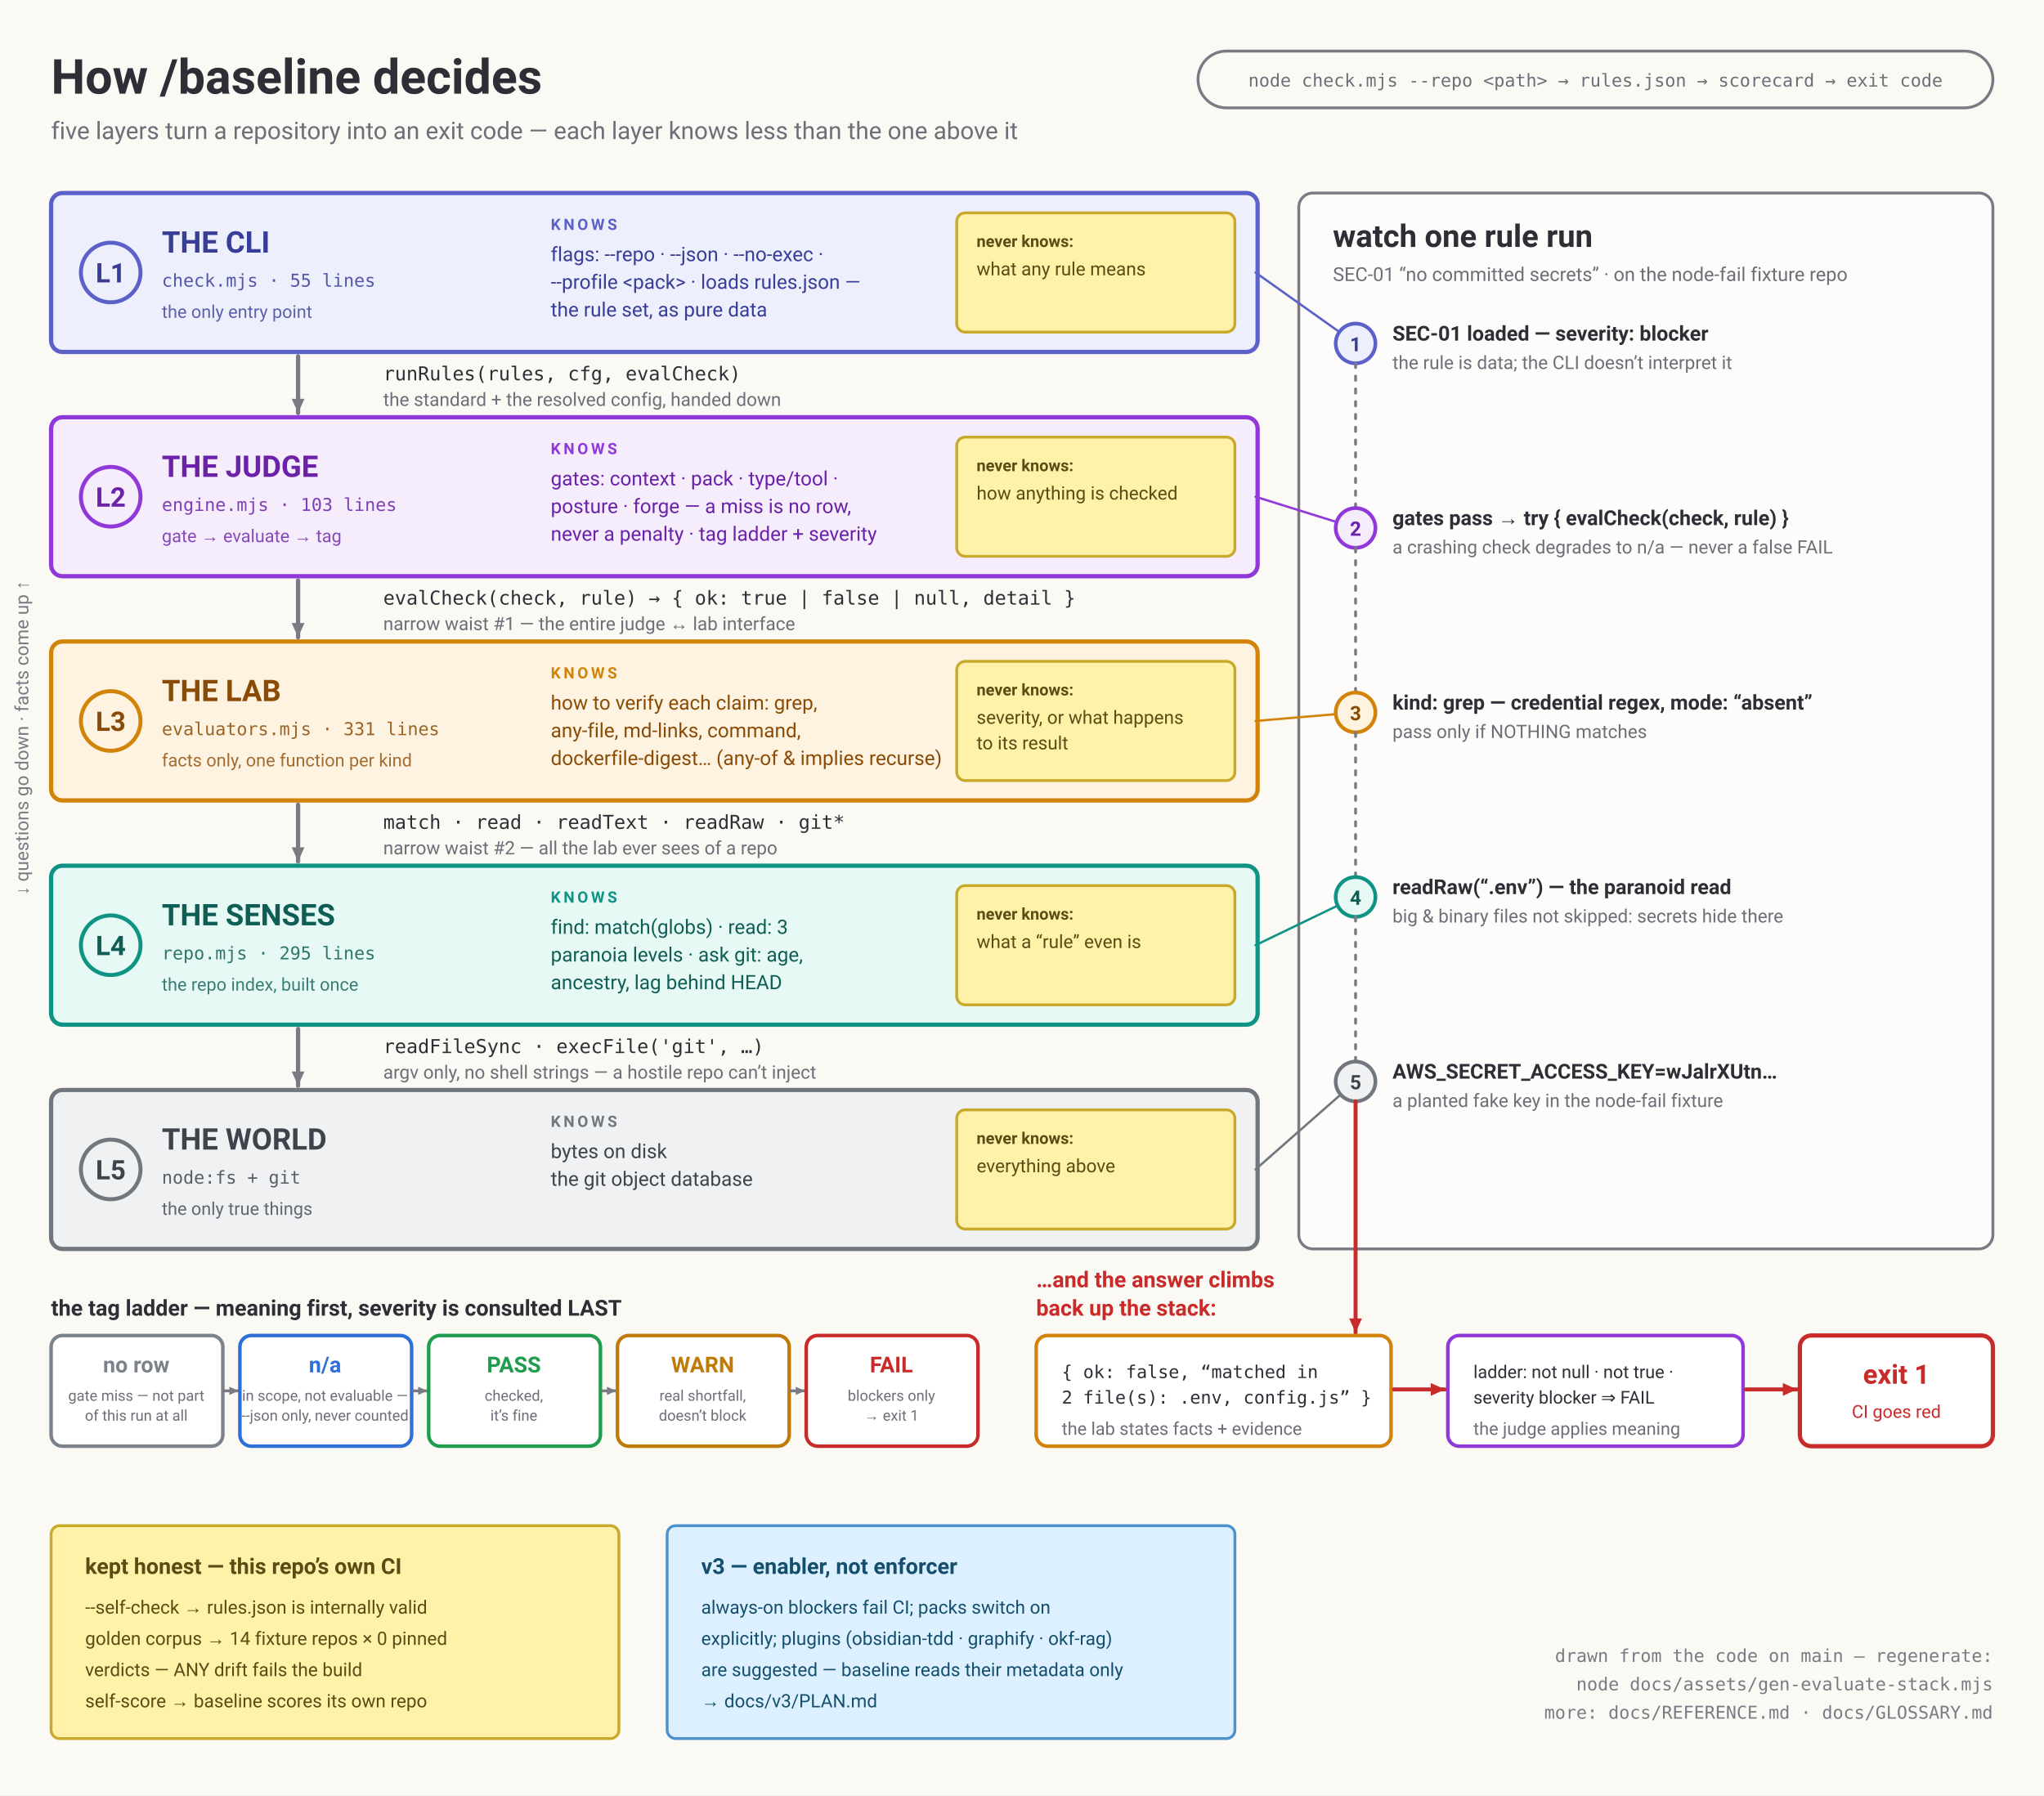
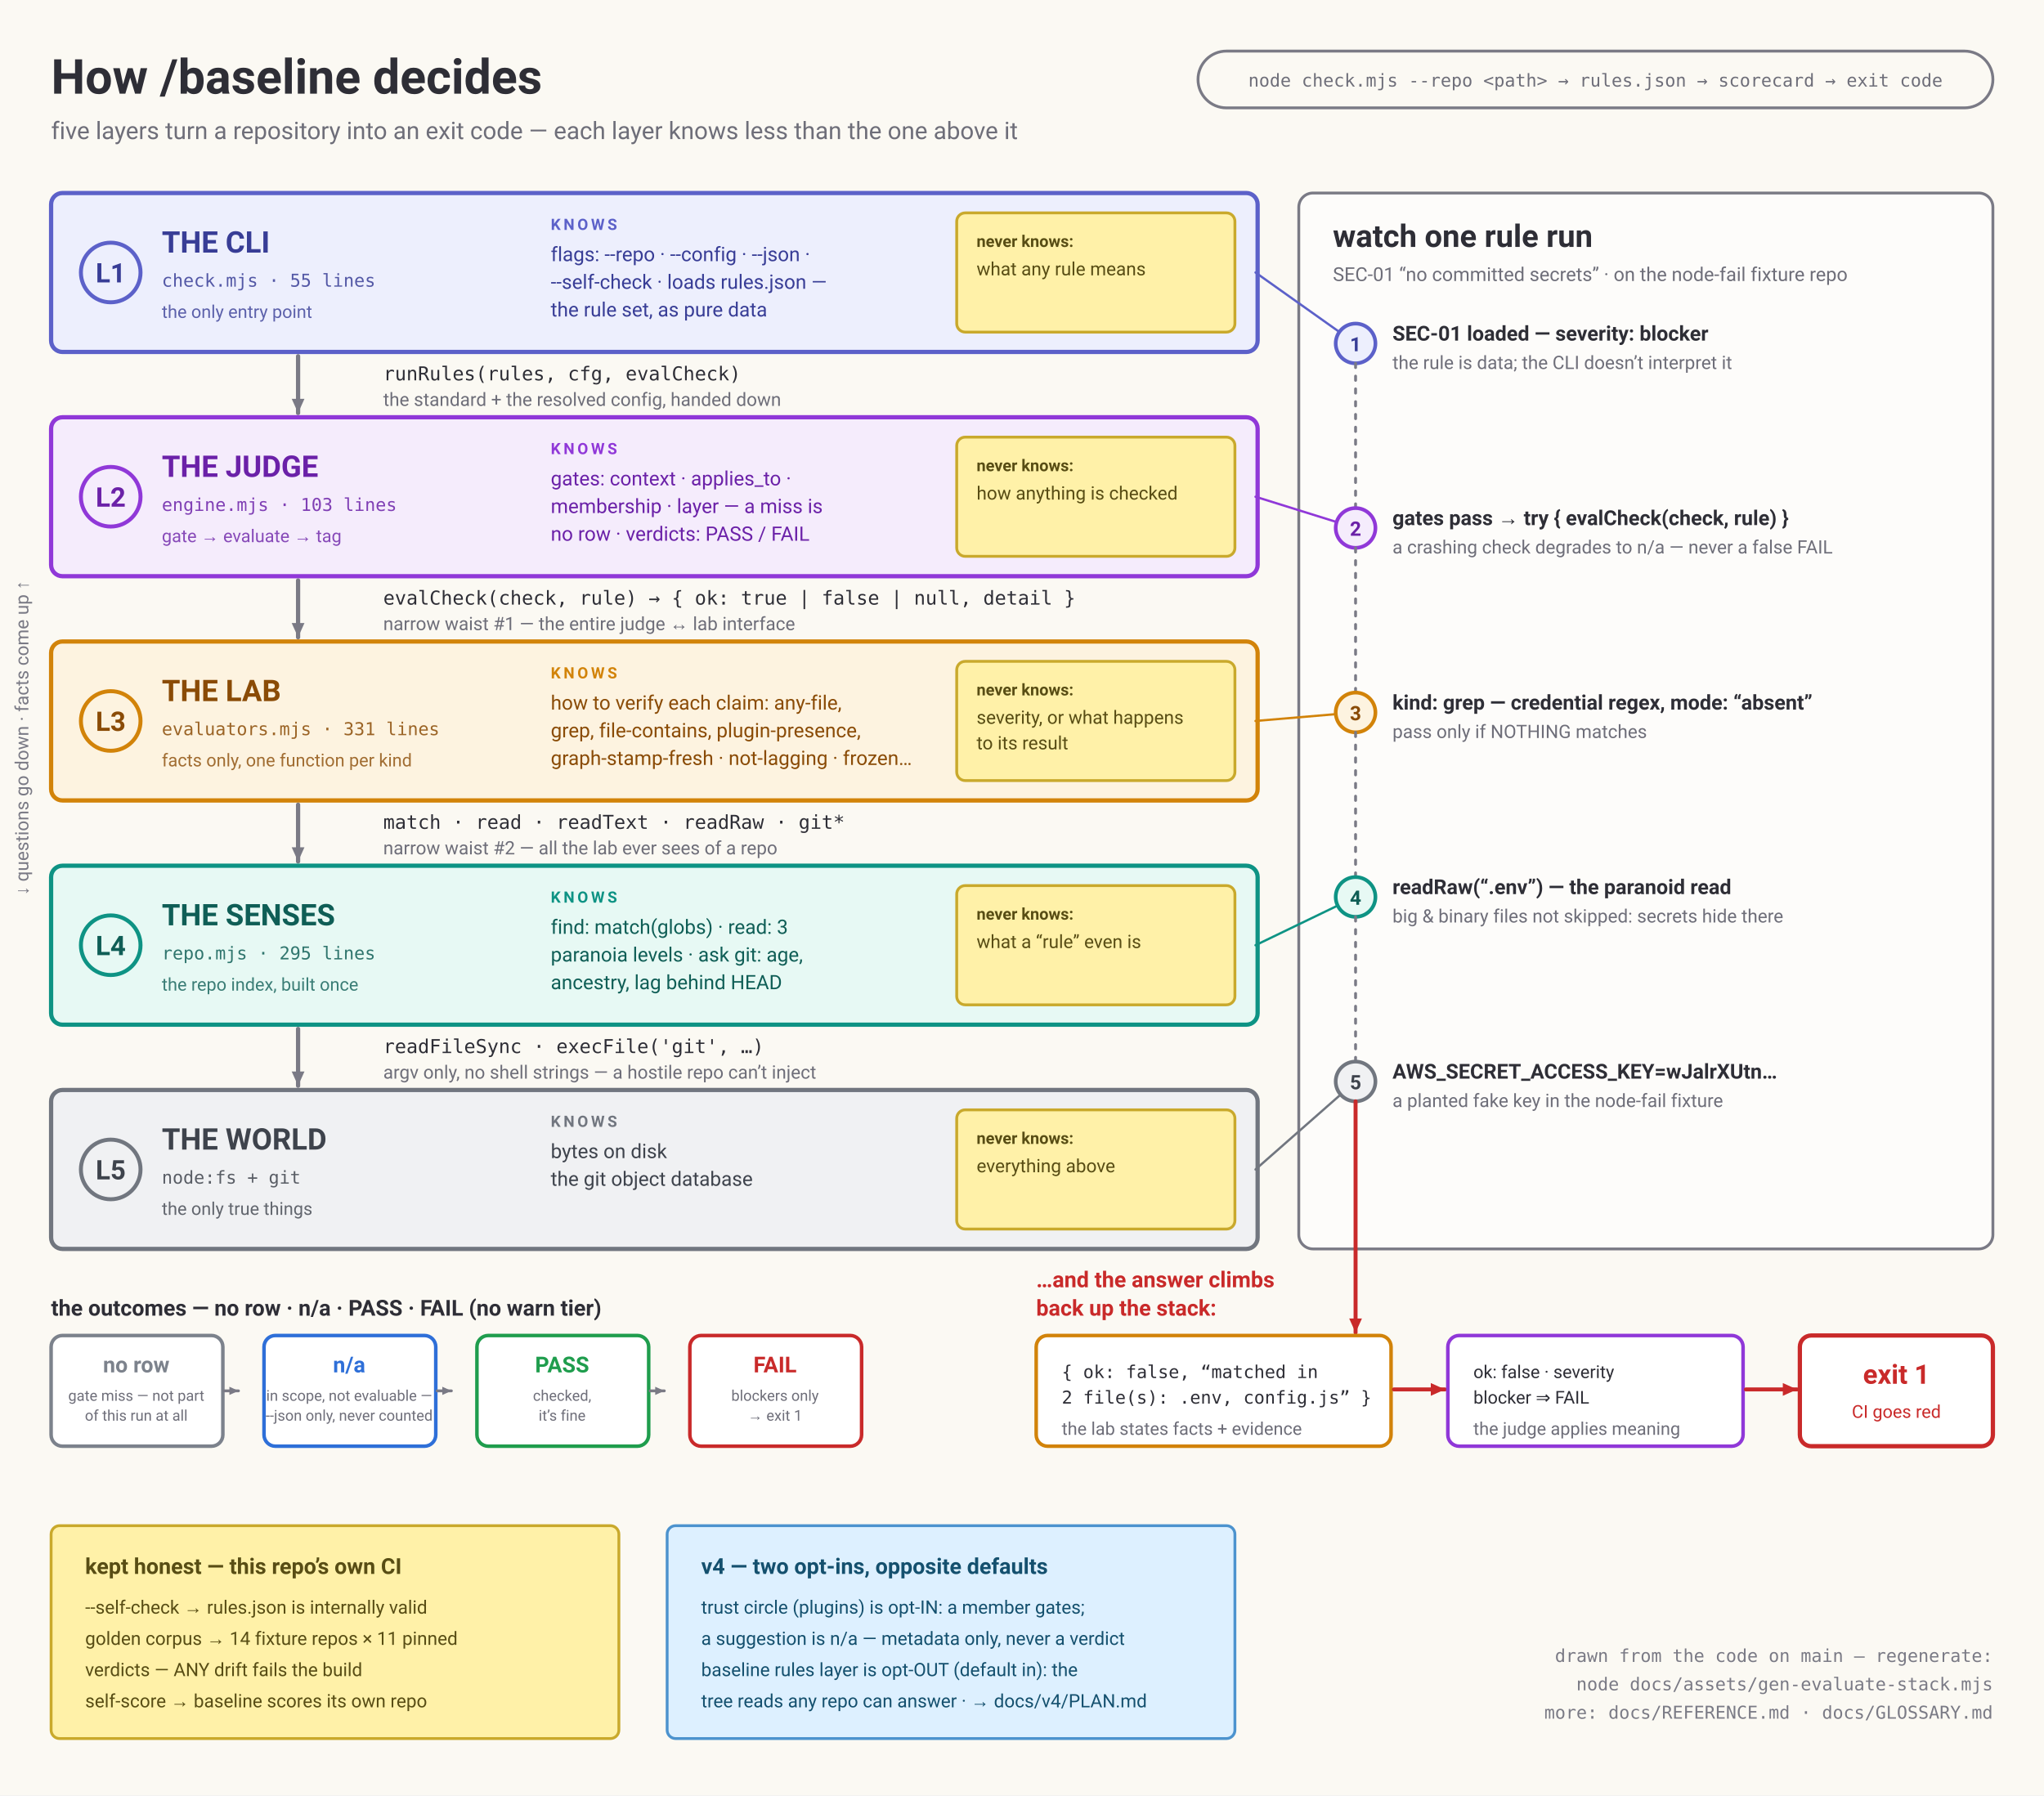
<svg xmlns="http://www.w3.org/2000/svg" viewBox="0 0 1440 1265" role="img" aria-labelledby="t">
  <rect width="1440" height="1265" fill="#FBF9F3" />
  <text x="36" y="66" font-family="Segoe UI, Roboto, Helvetica Neue, Arial, DejaVu Sans, sans-serif" font-size="34" font-weight="bold" fill="#2E2E36" text-anchor="start">How /baseline decides</text>
  <text x="36" y="98" font-family="Segoe UI, Roboto, Helvetica Neue, Arial, DejaVu Sans, sans-serif" font-size="17" font-weight="normal" fill="#6E6E79" text-anchor="start">five layers turn a repository into an exit code — each layer knows less than the one above it</text>
  <rect x="844" y="36" width="560" height="40" rx="20" fill="none" stroke="#7A7A85" stroke-width="2" />
  <text x="1124" y="61" font-family="ui-monospace, Menlo, Consolas, DejaVu Sans Mono, monospace" font-size="12.5" font-weight="normal" fill="#6E6E79" text-anchor="middle">node check.mjs --repo &lt;path&gt;  →  rules.json  →  scorecard  →  exit code</text>
  <g transform="rotate(-90 20 520)">
    <text x="20" y="520" font-family="Segoe UI, Roboto, Helvetica Neue, Arial, DejaVu Sans, sans-serif" font-size="13" font-weight="normal" fill="#7A7A85" text-anchor="middle">↓ questions go down · facts come up ↑</text>
  </g>
  <rect x="36" y="136" width="850" height="112" rx="8" fill="#EDEFFD" stroke="#5C61C9" stroke-width="3" />
  <circle cx="78" cy="192" r="21" fill="none" stroke="#5C61C9" stroke-width="2.8" />
  <text x="78" y="199" font-family="Segoe UI, Roboto, Helvetica Neue, Arial, DejaVu Sans, sans-serif" font-size="19" font-weight="bold" fill="#383D96" text-anchor="middle">L1</text>
  <text x="114" y="178" font-family="Segoe UI, Roboto, Helvetica Neue, Arial, DejaVu Sans, sans-serif" font-size="21" font-weight="bold" fill="#383D96" text-anchor="start">THE CLI</text>
  <text x="114" y="202" font-family="ui-monospace, Menlo, Consolas, DejaVu Sans Mono, monospace" font-size="12.5" font-weight="normal" fill="#383D96" text-anchor="start" opacity="0.85">check.mjs · 55 lines</text>
  <text x="114" y="224" font-family="Segoe UI, Roboto, Helvetica Neue, Arial, DejaVu Sans, sans-serif" font-size="12.5" font-weight="normal" fill="#383D96" text-anchor="start" opacity="0.8">the only entry point</text>
  <text x="388" y="162" font-family="Segoe UI, Roboto, Helvetica Neue, Arial, DejaVu Sans, sans-serif" font-size="11" font-weight="bold" fill="#5C61C9" text-anchor="start" letter-spacing="2">KNOWS</text>
-   <text x="388" y="184" font-family="Segoe UI, Roboto, Helvetica Neue, Arial, DejaVu Sans, sans-serif" font-size="14" font-weight="normal" fill="#383D96" text-anchor="start">flags: --repo · --json · --no-exec ·</text>
-   <text x="388" y="203.5" font-family="Segoe UI, Roboto, Helvetica Neue, Arial, DejaVu Sans, sans-serif" font-size="14" font-weight="normal" fill="#383D96" text-anchor="start">--profile &lt;pack&gt; · loads rules.json —</text>
+   <text x="388" y="184" font-family="Segoe UI, Roboto, Helvetica Neue, Arial, DejaVu Sans, sans-serif" font-size="14" font-weight="normal" fill="#383D96" text-anchor="start">flags: --repo · --config · --json ·</text>
+   <text x="388" y="203.5" font-family="Segoe UI, Roboto, Helvetica Neue, Arial, DejaVu Sans, sans-serif" font-size="14" font-weight="normal" fill="#383D96" text-anchor="start">--self-check · loads rules.json —</text>
  <text x="388" y="223" font-family="Segoe UI, Roboto, Helvetica Neue, Arial, DejaVu Sans, sans-serif" font-size="14" font-weight="normal" fill="#383D96" text-anchor="start">the rule set, as pure data</text>
  <rect x="674" y="150" width="196" height="84" rx="6" fill="#FFF1A8" stroke="#C9A92C" stroke-width="2" />
  <text x="688" y="174" font-family="Segoe UI, Roboto, Helvetica Neue, Arial, DejaVu Sans, sans-serif" font-size="11.5" font-weight="bold" fill="#584D14" text-anchor="start">never knows:</text>
  <text x="688" y="194" font-family="Segoe UI, Roboto, Helvetica Neue, Arial, DejaVu Sans, sans-serif" font-size="13" font-weight="normal" fill="#584D14" text-anchor="start">what any rule means</text>
  <line x1="210" y1="251" x2="210" y2="291" stroke="#7A7A85" stroke-width="3" stroke-linecap="round" />
  <path d="M210,291 L214.5,281 L205.5,281 Z" fill="#7A7A85" />
  <text x="270" y="268" font-family="ui-monospace, Menlo, Consolas, DejaVu Sans Mono, monospace" font-size="13.5" font-weight="normal" fill="#2E2E36" text-anchor="start">runRules(rules, cfg, evalCheck)</text>
  <text x="270" y="286" font-family="Segoe UI, Roboto, Helvetica Neue, Arial, DejaVu Sans, sans-serif" font-size="13" font-weight="normal" fill="#6E6E79" text-anchor="start">the standard + the resolved config, handed down</text>
  <rect x="36" y="294" width="850" height="112" rx="8" fill="#F5ECFC" stroke="#9038D8" stroke-width="3" />
  <circle cx="78" cy="350" r="21" fill="none" stroke="#9038D8" stroke-width="2.8" />
  <text x="78" y="357" font-family="Segoe UI, Roboto, Helvetica Neue, Arial, DejaVu Sans, sans-serif" font-size="19" font-weight="bold" fill="#6B21A8" text-anchor="middle">L2</text>
  <text x="114" y="336" font-family="Segoe UI, Roboto, Helvetica Neue, Arial, DejaVu Sans, sans-serif" font-size="21" font-weight="bold" fill="#6B21A8" text-anchor="start">THE JUDGE</text>
  <text x="114" y="360" font-family="ui-monospace, Menlo, Consolas, DejaVu Sans Mono, monospace" font-size="12.5" font-weight="normal" fill="#6B21A8" text-anchor="start" opacity="0.85">engine.mjs · 103 lines</text>
  <text x="114" y="382" font-family="Segoe UI, Roboto, Helvetica Neue, Arial, DejaVu Sans, sans-serif" font-size="12.5" font-weight="normal" fill="#6B21A8" text-anchor="start" opacity="0.8">gate → evaluate → tag</text>
  <text x="388" y="320" font-family="Segoe UI, Roboto, Helvetica Neue, Arial, DejaVu Sans, sans-serif" font-size="11" font-weight="bold" fill="#9038D8" text-anchor="start" letter-spacing="2">KNOWS</text>
-   <text x="388" y="342" font-family="Segoe UI, Roboto, Helvetica Neue, Arial, DejaVu Sans, sans-serif" font-size="14" font-weight="normal" fill="#6B21A8" text-anchor="start">gates: context · pack · type/tool ·</text>
-   <text x="388" y="361.5" font-family="Segoe UI, Roboto, Helvetica Neue, Arial, DejaVu Sans, sans-serif" font-size="14" font-weight="normal" fill="#6B21A8" text-anchor="start">posture · forge — a miss is no row,</text>
-   <text x="388" y="381" font-family="Segoe UI, Roboto, Helvetica Neue, Arial, DejaVu Sans, sans-serif" font-size="14" font-weight="normal" fill="#6B21A8" text-anchor="start">never a penalty · tag ladder + severity</text>
+   <text x="388" y="342" font-family="Segoe UI, Roboto, Helvetica Neue, Arial, DejaVu Sans, sans-serif" font-size="14" font-weight="normal" fill="#6B21A8" text-anchor="start">gates: context · applies_to ·</text>
+   <text x="388" y="361.5" font-family="Segoe UI, Roboto, Helvetica Neue, Arial, DejaVu Sans, sans-serif" font-size="14" font-weight="normal" fill="#6B21A8" text-anchor="start">membership · layer — a miss is</text>
+   <text x="388" y="381" font-family="Segoe UI, Roboto, Helvetica Neue, Arial, DejaVu Sans, sans-serif" font-size="14" font-weight="normal" fill="#6B21A8" text-anchor="start">no row · verdicts: PASS / FAIL</text>
  <rect x="674" y="308" width="196" height="84" rx="6" fill="#FFF1A8" stroke="#C9A92C" stroke-width="2" />
  <text x="688" y="332" font-family="Segoe UI, Roboto, Helvetica Neue, Arial, DejaVu Sans, sans-serif" font-size="11.5" font-weight="bold" fill="#584D14" text-anchor="start">never knows:</text>
  <text x="688" y="352" font-family="Segoe UI, Roboto, Helvetica Neue, Arial, DejaVu Sans, sans-serif" font-size="13" font-weight="normal" fill="#584D14" text-anchor="start">how anything is checked</text>
  <line x1="210" y1="409" x2="210" y2="449" stroke="#7A7A85" stroke-width="3" stroke-linecap="round" />
  <path d="M210,449 L214.5,439 L205.5,439 Z" fill="#7A7A85" />
  <text x="270" y="426" font-family="ui-monospace, Menlo, Consolas, DejaVu Sans Mono, monospace" font-size="13.5" font-weight="normal" fill="#2E2E36" text-anchor="start">evalCheck(check, rule) → { ok: true | false | null, detail }</text>
  <text x="270" y="444" font-family="Segoe UI, Roboto, Helvetica Neue, Arial, DejaVu Sans, sans-serif" font-size="13" font-weight="normal" fill="#6E6E79" text-anchor="start">narrow waist #1 — the entire judge ↔ lab interface</text>
  <rect x="36" y="452" width="850" height="112" rx="8" fill="#FDF3E0" stroke="#D28309" stroke-width="3" />
  <circle cx="78" cy="508" r="21" fill="none" stroke="#D28309" stroke-width="2.8" />
  <text x="78" y="515" font-family="Segoe UI, Roboto, Helvetica Neue, Arial, DejaVu Sans, sans-serif" font-size="19" font-weight="bold" fill="#8A4B06" text-anchor="middle">L3</text>
  <text x="114" y="494" font-family="Segoe UI, Roboto, Helvetica Neue, Arial, DejaVu Sans, sans-serif" font-size="21" font-weight="bold" fill="#8A4B06" text-anchor="start">THE LAB</text>
  <text x="114" y="518" font-family="ui-monospace, Menlo, Consolas, DejaVu Sans Mono, monospace" font-size="12.5" font-weight="normal" fill="#8A4B06" text-anchor="start" opacity="0.85">evaluators.mjs · 331 lines</text>
  <text x="114" y="540" font-family="Segoe UI, Roboto, Helvetica Neue, Arial, DejaVu Sans, sans-serif" font-size="12.5" font-weight="normal" fill="#8A4B06" text-anchor="start" opacity="0.8">facts only, one function per kind</text>
  <text x="388" y="478" font-family="Segoe UI, Roboto, Helvetica Neue, Arial, DejaVu Sans, sans-serif" font-size="11" font-weight="bold" fill="#D28309" text-anchor="start" letter-spacing="2">KNOWS</text>
-   <text x="388" y="500" font-family="Segoe UI, Roboto, Helvetica Neue, Arial, DejaVu Sans, sans-serif" font-size="14" font-weight="normal" fill="#8A4B06" text-anchor="start">how to verify each claim: grep,</text>
-   <text x="388" y="519.5" font-family="Segoe UI, Roboto, Helvetica Neue, Arial, DejaVu Sans, sans-serif" font-size="14" font-weight="normal" fill="#8A4B06" text-anchor="start">any-file, md-links, command,</text>
-   <text x="388" y="539" font-family="Segoe UI, Roboto, Helvetica Neue, Arial, DejaVu Sans, sans-serif" font-size="14" font-weight="normal" fill="#8A4B06" text-anchor="start">dockerfile-digest… (any-of &amp; implies recurse)</text>
+   <text x="388" y="500" font-family="Segoe UI, Roboto, Helvetica Neue, Arial, DejaVu Sans, sans-serif" font-size="14" font-weight="normal" fill="#8A4B06" text-anchor="start">how to verify each claim: any-file,</text>
+   <text x="388" y="519.5" font-family="Segoe UI, Roboto, Helvetica Neue, Arial, DejaVu Sans, sans-serif" font-size="14" font-weight="normal" fill="#8A4B06" text-anchor="start">grep, file-contains, plugin-presence,</text>
+   <text x="388" y="539" font-family="Segoe UI, Roboto, Helvetica Neue, Arial, DejaVu Sans, sans-serif" font-size="14" font-weight="normal" fill="#8A4B06" text-anchor="start">graph-stamp-fresh · not-lagging · frozen…</text>
  <rect x="674" y="466" width="196" height="84" rx="6" fill="#FFF1A8" stroke="#C9A92C" stroke-width="2" />
  <text x="688" y="490" font-family="Segoe UI, Roboto, Helvetica Neue, Arial, DejaVu Sans, sans-serif" font-size="11.5" font-weight="bold" fill="#584D14" text-anchor="start">never knows:</text>
  <text x="688" y="510" font-family="Segoe UI, Roboto, Helvetica Neue, Arial, DejaVu Sans, sans-serif" font-size="13" font-weight="normal" fill="#584D14" text-anchor="start">severity, or what happens</text>
  <text x="688" y="528" font-family="Segoe UI, Roboto, Helvetica Neue, Arial, DejaVu Sans, sans-serif" font-size="13" font-weight="normal" fill="#584D14" text-anchor="start">to its result</text>
  <line x1="210" y1="567" x2="210" y2="607" stroke="#7A7A85" stroke-width="3" stroke-linecap="round" />
  <path d="M210,607 L214.5,597 L205.5,597 Z" fill="#7A7A85" />
  <text x="270" y="584" font-family="ui-monospace, Menlo, Consolas, DejaVu Sans Mono, monospace" font-size="13.5" font-weight="normal" fill="#2E2E36" text-anchor="start">match · read · readText · readRaw · git*</text>
  <text x="270" y="602" font-family="Segoe UI, Roboto, Helvetica Neue, Arial, DejaVu Sans, sans-serif" font-size="13" font-weight="normal" fill="#6E6E79" text-anchor="start">narrow waist #2 — all the lab ever sees of a repo</text>
  <rect x="36" y="610" width="850" height="112" rx="8" fill="#E7F9F4" stroke="#0E9384" stroke-width="3" />
  <circle cx="78" cy="666" r="21" fill="none" stroke="#0E9384" stroke-width="2.8" />
  <text x="78" y="673" font-family="Segoe UI, Roboto, Helvetica Neue, Arial, DejaVu Sans, sans-serif" font-size="19" font-weight="bold" fill="#0F5E56" text-anchor="middle">L4</text>
  <text x="114" y="652" font-family="Segoe UI, Roboto, Helvetica Neue, Arial, DejaVu Sans, sans-serif" font-size="21" font-weight="bold" fill="#0F5E56" text-anchor="start">THE SENSES</text>
  <text x="114" y="676" font-family="ui-monospace, Menlo, Consolas, DejaVu Sans Mono, monospace" font-size="12.5" font-weight="normal" fill="#0F5E56" text-anchor="start" opacity="0.85">repo.mjs · 295 lines</text>
  <text x="114" y="698" font-family="Segoe UI, Roboto, Helvetica Neue, Arial, DejaVu Sans, sans-serif" font-size="12.5" font-weight="normal" fill="#0F5E56" text-anchor="start" opacity="0.8">the repo index, built once</text>
  <text x="388" y="636" font-family="Segoe UI, Roboto, Helvetica Neue, Arial, DejaVu Sans, sans-serif" font-size="11" font-weight="bold" fill="#0E9384" text-anchor="start" letter-spacing="2">KNOWS</text>
  <text x="388" y="658" font-family="Segoe UI, Roboto, Helvetica Neue, Arial, DejaVu Sans, sans-serif" font-size="14" font-weight="normal" fill="#0F5E56" text-anchor="start">find: match(globs) · read: 3</text>
  <text x="388" y="677.5" font-family="Segoe UI, Roboto, Helvetica Neue, Arial, DejaVu Sans, sans-serif" font-size="14" font-weight="normal" fill="#0F5E56" text-anchor="start">paranoia levels · ask git: age,</text>
  <text x="388" y="697" font-family="Segoe UI, Roboto, Helvetica Neue, Arial, DejaVu Sans, sans-serif" font-size="14" font-weight="normal" fill="#0F5E56" text-anchor="start">ancestry, lag behind HEAD</text>
  <rect x="674" y="624" width="196" height="84" rx="6" fill="#FFF1A8" stroke="#C9A92C" stroke-width="2" />
  <text x="688" y="648" font-family="Segoe UI, Roboto, Helvetica Neue, Arial, DejaVu Sans, sans-serif" font-size="11.5" font-weight="bold" fill="#584D14" text-anchor="start">never knows:</text>
  <text x="688" y="668" font-family="Segoe UI, Roboto, Helvetica Neue, Arial, DejaVu Sans, sans-serif" font-size="13" font-weight="normal" fill="#584D14" text-anchor="start">what a “rule” even is</text>
  <line x1="210" y1="725" x2="210" y2="765" stroke="#7A7A85" stroke-width="3" stroke-linecap="round" />
  <path d="M210,765 L214.5,755 L205.5,755 Z" fill="#7A7A85" />
  <text x="270" y="742" font-family="ui-monospace, Menlo, Consolas, DejaVu Sans Mono, monospace" font-size="13.5" font-weight="normal" fill="#2E2E36" text-anchor="start">readFileSync · execFile('git', …)</text>
  <text x="270" y="760" font-family="Segoe UI, Roboto, Helvetica Neue, Arial, DejaVu Sans, sans-serif" font-size="13" font-weight="normal" fill="#6E6E79" text-anchor="start">argv only, no shell strings — a hostile repo can’t inject</text>
  <rect x="36" y="768" width="850" height="112" rx="8" fill="#F0F1F3" stroke="#71767F" stroke-width="3" />
  <circle cx="78" cy="824" r="21" fill="none" stroke="#71767F" stroke-width="2.8" />
  <text x="78" y="831" font-family="Segoe UI, Roboto, Helvetica Neue, Arial, DejaVu Sans, sans-serif" font-size="19" font-weight="bold" fill="#3E434C" text-anchor="middle">L5</text>
  <text x="114" y="810" font-family="Segoe UI, Roboto, Helvetica Neue, Arial, DejaVu Sans, sans-serif" font-size="21" font-weight="bold" fill="#3E434C" text-anchor="start">THE WORLD</text>
  <text x="114" y="834" font-family="ui-monospace, Menlo, Consolas, DejaVu Sans Mono, monospace" font-size="12.5" font-weight="normal" fill="#3E434C" text-anchor="start" opacity="0.85">node:fs + git</text>
  <text x="114" y="856" font-family="Segoe UI, Roboto, Helvetica Neue, Arial, DejaVu Sans, sans-serif" font-size="12.5" font-weight="normal" fill="#3E434C" text-anchor="start" opacity="0.8">the only true things</text>
  <text x="388" y="794" font-family="Segoe UI, Roboto, Helvetica Neue, Arial, DejaVu Sans, sans-serif" font-size="11" font-weight="bold" fill="#71767F" text-anchor="start" letter-spacing="2">KNOWS</text>
  <text x="388" y="816" font-family="Segoe UI, Roboto, Helvetica Neue, Arial, DejaVu Sans, sans-serif" font-size="14" font-weight="normal" fill="#3E434C" text-anchor="start">bytes on disk</text>
  <text x="388" y="835.5" font-family="Segoe UI, Roboto, Helvetica Neue, Arial, DejaVu Sans, sans-serif" font-size="14" font-weight="normal" fill="#3E434C" text-anchor="start">the git object database</text>
  <rect x="674" y="782" width="196" height="84" rx="6" fill="#FFF1A8" stroke="#C9A92C" stroke-width="2" />
  <text x="688" y="806" font-family="Segoe UI, Roboto, Helvetica Neue, Arial, DejaVu Sans, sans-serif" font-size="11.5" font-weight="bold" fill="#584D14" text-anchor="start">never knows:</text>
  <text x="688" y="826" font-family="Segoe UI, Roboto, Helvetica Neue, Arial, DejaVu Sans, sans-serif" font-size="13" font-weight="normal" fill="#584D14" text-anchor="start">everything above</text>
  <rect x="915" y="136" width="489" height="744" rx="10" fill="#FFFFFF" fill-opacity="0.55" stroke="#7A7A85" stroke-width="2" />
  <text x="939" y="174" font-family="Segoe UI, Roboto, Helvetica Neue, Arial, DejaVu Sans, sans-serif" font-size="22" font-weight="bold" fill="#2E2E36" text-anchor="start">watch one rule run</text>
  <text x="939" y="198" font-family="Segoe UI, Roboto, Helvetica Neue, Arial, DejaVu Sans, sans-serif" font-size="13.5" font-weight="normal" fill="#6E6E79" text-anchor="start">SEC-01 “no committed secrets” · on the node-fail fixture repo</text>
  <line x1="884.5" y1="192" x2="955" y2="242" stroke="#5C61C9" stroke-width="1.6" stroke-linecap="round" />
  <circle cx="955" cy="242" r="14" fill="#EDEFFD" stroke="#5C61C9" stroke-width="2.6" />
  <text x="955" y="247.5" font-family="Segoe UI, Roboto, Helvetica Neue, Arial, DejaVu Sans, sans-serif" font-size="14" font-weight="bold" fill="#383D96" text-anchor="middle">1</text>
  <text x="981" y="240" font-family="Segoe UI, Roboto, Helvetica Neue, Arial, DejaVu Sans, sans-serif" font-size="14.5" font-weight="bold" fill="#2E2E36" text-anchor="start">SEC-01 loaded — severity: blocker</text>
  <text x="981" y="260" font-family="Segoe UI, Roboto, Helvetica Neue, Arial, DejaVu Sans, sans-serif" font-size="13" font-weight="normal" fill="#6E6E79" text-anchor="start">the rule is data; the CLI doesn’t interpret it</text>
  <line x1="955" y1="256" x2="955" y2="358" stroke="#7A7A85" stroke-width="2" stroke-linecap="round" stroke-dasharray="3 6" />
  <line x1="884.5" y1="350" x2="955" y2="372" stroke="#9038D8" stroke-width="1.6" stroke-linecap="round" />
  <circle cx="955" cy="372" r="14" fill="#F5ECFC" stroke="#9038D8" stroke-width="2.6" />
  <text x="955" y="377.5" font-family="Segoe UI, Roboto, Helvetica Neue, Arial, DejaVu Sans, sans-serif" font-size="14" font-weight="bold" fill="#6B21A8" text-anchor="middle">2</text>
  <text x="981" y="370" font-family="Segoe UI, Roboto, Helvetica Neue, Arial, DejaVu Sans, sans-serif" font-size="14.5" font-weight="bold" fill="#2E2E36" text-anchor="start">gates pass → try { evalCheck(check, rule) }</text>
  <text x="981" y="390" font-family="Segoe UI, Roboto, Helvetica Neue, Arial, DejaVu Sans, sans-serif" font-size="13" font-weight="normal" fill="#6E6E79" text-anchor="start">a crashing check degrades to n/a — never a false FAIL</text>
  <line x1="955" y1="386" x2="955" y2="488" stroke="#7A7A85" stroke-width="2" stroke-linecap="round" stroke-dasharray="3 6" />
  <line x1="884.5" y1="508" x2="955" y2="502" stroke="#D28309" stroke-width="1.6" stroke-linecap="round" />
  <circle cx="955" cy="502" r="14" fill="#FDF3E0" stroke="#D28309" stroke-width="2.6" />
  <text x="955" y="507.5" font-family="Segoe UI, Roboto, Helvetica Neue, Arial, DejaVu Sans, sans-serif" font-size="14" font-weight="bold" fill="#8A4B06" text-anchor="middle">3</text>
  <text x="981" y="500" font-family="Segoe UI, Roboto, Helvetica Neue, Arial, DejaVu Sans, sans-serif" font-size="14.5" font-weight="bold" fill="#2E2E36" text-anchor="start">kind: grep — credential regex, mode: “absent”</text>
  <text x="981" y="520" font-family="Segoe UI, Roboto, Helvetica Neue, Arial, DejaVu Sans, sans-serif" font-size="13" font-weight="normal" fill="#6E6E79" text-anchor="start">pass only if NOTHING matches</text>
  <line x1="955" y1="516" x2="955" y2="618" stroke="#7A7A85" stroke-width="2" stroke-linecap="round" stroke-dasharray="3 6" />
  <line x1="884.5" y1="666" x2="955" y2="632" stroke="#0E9384" stroke-width="1.6" stroke-linecap="round" />
  <circle cx="955" cy="632" r="14" fill="#E7F9F4" stroke="#0E9384" stroke-width="2.6" />
  <text x="955" y="637.5" font-family="Segoe UI, Roboto, Helvetica Neue, Arial, DejaVu Sans, sans-serif" font-size="14" font-weight="bold" fill="#0F5E56" text-anchor="middle">4</text>
  <text x="981" y="630" font-family="Segoe UI, Roboto, Helvetica Neue, Arial, DejaVu Sans, sans-serif" font-size="14.5" font-weight="bold" fill="#2E2E36" text-anchor="start">readRaw(“.env”) — the paranoid read</text>
  <text x="981" y="650" font-family="Segoe UI, Roboto, Helvetica Neue, Arial, DejaVu Sans, sans-serif" font-size="13" font-weight="normal" fill="#6E6E79" text-anchor="start">big &amp; binary files not skipped: secrets hide there</text>
  <line x1="955" y1="646" x2="955" y2="748" stroke="#7A7A85" stroke-width="2" stroke-linecap="round" stroke-dasharray="3 6" />
  <line x1="884.5" y1="824" x2="955" y2="762" stroke="#71767F" stroke-width="1.6" stroke-linecap="round" />
  <circle cx="955" cy="762" r="14" fill="#F0F1F3" stroke="#71767F" stroke-width="2.6" />
  <text x="955" y="767.5" font-family="Segoe UI, Roboto, Helvetica Neue, Arial, DejaVu Sans, sans-serif" font-size="14" font-weight="bold" fill="#3E434C" text-anchor="middle">5</text>
  <text x="981" y="760" font-family="Segoe UI, Roboto, Helvetica Neue, Arial, DejaVu Sans, sans-serif" font-size="14.5" font-weight="bold" fill="#2E2E36" text-anchor="start">AWS_SECRET_ACCESS_KEY=wJalrXUtn…</text>
  <text x="981" y="780" font-family="Segoe UI, Roboto, Helvetica Neue, Arial, DejaVu Sans, sans-serif" font-size="13" font-weight="normal" fill="#6E6E79" text-anchor="start">a planted fake key in the node-fail fixture</text>
  <line x1="955" y1="776" x2="955" y2="939" stroke="#C92A2A" stroke-width="2.8" stroke-linecap="round" />
  <path d="M955,939 L959.5,929 L950.5,929 Z" fill="#C92A2A" />
  <text x="730" y="907" font-family="Segoe UI, Roboto, Helvetica Neue, Arial, DejaVu Sans, sans-serif" font-size="15.5" font-weight="bold" fill="#C92A2A" text-anchor="start">…and the answer climbs</text>
  <text x="730" y="927" font-family="Segoe UI, Roboto, Helvetica Neue, Arial, DejaVu Sans, sans-serif" font-size="15.5" font-weight="bold" fill="#C92A2A" text-anchor="start">back up the stack:</text>
  <rect x="730" y="941" width="250" height="78" rx="8" fill="#FFFFFF" stroke="#D28309" stroke-width="2.5" />
  <text x="748" y="971" font-family="ui-monospace, Menlo, Consolas, DejaVu Sans Mono, monospace" font-size="12.5" font-weight="normal" fill="#2E2E36" text-anchor="start">{ ok: false, “matched in</text>
  <text x="748" y="989" font-family="ui-monospace, Menlo, Consolas, DejaVu Sans Mono, monospace" font-size="12.5" font-weight="normal" fill="#2E2E36" text-anchor="start">2 file(s): .env, config.js” }</text>
  <text x="748" y="1011" font-family="Segoe UI, Roboto, Helvetica Neue, Arial, DejaVu Sans, sans-serif" font-size="12.5" font-weight="normal" fill="#6E6E79" text-anchor="start">the lab states facts + evidence</text>
  <line x1="982" y1="979" x2="1018" y2="979" stroke="#C92A2A" stroke-width="2.8" stroke-linecap="round" />
  <path d="M1018,979 L1008,974.5 L1008,983.5 Z" fill="#C92A2A" />
  <rect x="1020" y="941" width="208" height="78" rx="8" fill="#FFFFFF" stroke="#9038D8" stroke-width="2.5" />
-   <text x="1038" y="971" font-family="Segoe UI, Roboto, Helvetica Neue, Arial, DejaVu Sans, sans-serif" font-size="12.5" font-weight="normal" fill="#2E2E36" text-anchor="start">ladder: not null · not true ·</text>
-   <text x="1038" y="989" font-family="Segoe UI, Roboto, Helvetica Neue, Arial, DejaVu Sans, sans-serif" font-size="12.5" font-weight="normal" fill="#2E2E36" text-anchor="start">severity blocker ⇒ FAIL</text>
+   <text x="1038" y="971" font-family="Segoe UI, Roboto, Helvetica Neue, Arial, DejaVu Sans, sans-serif" font-size="12.5" font-weight="normal" fill="#2E2E36" text-anchor="start">ok: false · severity</text>
+   <text x="1038" y="989" font-family="Segoe UI, Roboto, Helvetica Neue, Arial, DejaVu Sans, sans-serif" font-size="12.5" font-weight="normal" fill="#2E2E36" text-anchor="start">blocker ⇒ FAIL</text>
  <text x="1038" y="1011" font-family="Segoe UI, Roboto, Helvetica Neue, Arial, DejaVu Sans, sans-serif" font-size="12.5" font-weight="normal" fill="#6E6E79" text-anchor="start">the judge applies meaning</text>
  <line x1="1230" y1="979" x2="1266" y2="979" stroke="#C92A2A" stroke-width="2.8" stroke-linecap="round" />
  <path d="M1266,979 L1256,974.5 L1256,983.5 Z" fill="#C92A2A" />
  <rect x="1268" y="941" width="136" height="78" rx="8" fill="#FFFFFF" stroke="#C92A2A" stroke-width="3" />
  <text x="1336" y="975" font-family="Segoe UI, Roboto, Helvetica Neue, Arial, DejaVu Sans, sans-serif" font-size="19" font-weight="bold" fill="#C92A2A" text-anchor="middle">exit 1</text>
  <text x="1336" y="999" font-family="Segoe UI, Roboto, Helvetica Neue, Arial, DejaVu Sans, sans-serif" font-size="12.5" font-weight="normal" fill="#C92A2A" text-anchor="middle">CI goes red</text>
-   <text x="36" y="927" font-family="Segoe UI, Roboto, Helvetica Neue, Arial, DejaVu Sans, sans-serif" font-size="15.5" font-weight="bold" fill="#2E2E36" text-anchor="start">the tag ladder — meaning first, severity is consulted LAST</text>
+   <text x="36" y="927" font-family="Segoe UI, Roboto, Helvetica Neue, Arial, DejaVu Sans, sans-serif" font-size="15.5" font-weight="bold" fill="#2E2E36" text-anchor="start">the outcomes — no row · n/a · PASS · FAIL (no warn tier)</text>
  <rect x="36" y="941" width="121" height="78" rx="8" fill="#FFFFFF" stroke="#7C828C" stroke-width="2.5" />
  <text x="96" y="967" font-family="Segoe UI, Roboto, Helvetica Neue, Arial, DejaVu Sans, sans-serif" font-size="15.5" font-weight="bold" fill="#7C828C" text-anchor="middle">no row</text>
  <text x="96" y="987" font-family="Segoe UI, Roboto, Helvetica Neue, Arial, DejaVu Sans, sans-serif" font-size="10.5" font-weight="normal" fill="#6E6E79" text-anchor="middle">gate miss — not part</text>
  <text x="96" y="1001" font-family="Segoe UI, Roboto, Helvetica Neue, Arial, DejaVu Sans, sans-serif" font-size="10.5" font-weight="normal" fill="#6E6E79" text-anchor="middle">of this run at all</text>
  <line x1="158" y1="980" x2="168" y2="980" stroke="#7A7A85" stroke-width="2" stroke-linecap="round" />
  <path d="M168,980 L161.6,977.1 L161.6,982.9 Z" fill="#7A7A85" />
-   <rect x="169" y="941" width="121" height="78" rx="8" fill="#FFFFFF" stroke="#2E6FD8" stroke-width="2.5" />
-   <text x="229" y="967" font-family="Segoe UI, Roboto, Helvetica Neue, Arial, DejaVu Sans, sans-serif" font-size="15.5" font-weight="bold" fill="#2E6FD8" text-anchor="middle">n/a</text>
-   <text x="229" y="987" font-family="Segoe UI, Roboto, Helvetica Neue, Arial, DejaVu Sans, sans-serif" font-size="10.5" font-weight="normal" fill="#6E6E79" text-anchor="middle">in scope, not evaluable —</text>
-   <text x="229" y="1001" font-family="Segoe UI, Roboto, Helvetica Neue, Arial, DejaVu Sans, sans-serif" font-size="10.5" font-weight="normal" fill="#6E6E79" text-anchor="middle">--json only, never counted</text>
-   <line x1="291" y1="980" x2="301" y2="980" stroke="#7A7A85" stroke-width="2" stroke-linecap="round" />
-   <path d="M301,980 L294.6,977.1 L294.6,982.9 Z" fill="#7A7A85" />
-   <rect x="302" y="941" width="121" height="78" rx="8" fill="#FFFFFF" stroke="#1F9D4D" stroke-width="2.5" />
-   <text x="362" y="967" font-family="Segoe UI, Roboto, Helvetica Neue, Arial, DejaVu Sans, sans-serif" font-size="15.5" font-weight="bold" fill="#1F9D4D" text-anchor="middle">PASS</text>
-   <text x="362" y="987" font-family="Segoe UI, Roboto, Helvetica Neue, Arial, DejaVu Sans, sans-serif" font-size="10.5" font-weight="normal" fill="#6E6E79" text-anchor="middle">checked,</text>
-   <text x="362" y="1001" font-family="Segoe UI, Roboto, Helvetica Neue, Arial, DejaVu Sans, sans-serif" font-size="10.5" font-weight="normal" fill="#6E6E79" text-anchor="middle">it’s fine</text>
-   <line x1="424" y1="980" x2="434" y2="980" stroke="#7A7A85" stroke-width="2" stroke-linecap="round" />
-   <path d="M434,980 L427.6,977.1 L427.6,982.9 Z" fill="#7A7A85" />
-   <rect x="435" y="941" width="121" height="78" rx="8" fill="#FFFFFF" stroke="#C07A08" stroke-width="2.5" />
-   <text x="495" y="967" font-family="Segoe UI, Roboto, Helvetica Neue, Arial, DejaVu Sans, sans-serif" font-size="15.5" font-weight="bold" fill="#C07A08" text-anchor="middle">WARN</text>
-   <text x="495" y="987" font-family="Segoe UI, Roboto, Helvetica Neue, Arial, DejaVu Sans, sans-serif" font-size="10.5" font-weight="normal" fill="#6E6E79" text-anchor="middle">real shortfall,</text>
-   <text x="495" y="1001" font-family="Segoe UI, Roboto, Helvetica Neue, Arial, DejaVu Sans, sans-serif" font-size="10.5" font-weight="normal" fill="#6E6E79" text-anchor="middle">doesn’t block</text>
-   <line x1="557" y1="980" x2="567" y2="980" stroke="#7A7A85" stroke-width="2" stroke-linecap="round" />
-   <path d="M567,980 L560.6,977.1 L560.6,982.9 Z" fill="#7A7A85" />
-   <rect x="568" y="941" width="121" height="78" rx="8" fill="#FFFFFF" stroke="#C92A2A" stroke-width="2.5" />
-   <text x="628" y="967" font-family="Segoe UI, Roboto, Helvetica Neue, Arial, DejaVu Sans, sans-serif" font-size="15.5" font-weight="bold" fill="#C92A2A" text-anchor="middle">FAIL</text>
-   <text x="628" y="987" font-family="Segoe UI, Roboto, Helvetica Neue, Arial, DejaVu Sans, sans-serif" font-size="10.5" font-weight="normal" fill="#6E6E79" text-anchor="middle">blockers only</text>
-   <text x="628" y="1001" font-family="Segoe UI, Roboto, Helvetica Neue, Arial, DejaVu Sans, sans-serif" font-size="10.5" font-weight="normal" fill="#6E6E79" text-anchor="middle">→ exit 1</text>
+   <rect x="186" y="941" width="121" height="78" rx="8" fill="#FFFFFF" stroke="#2E6FD8" stroke-width="2.5" />
+   <text x="246" y="967" font-family="Segoe UI, Roboto, Helvetica Neue, Arial, DejaVu Sans, sans-serif" font-size="15.5" font-weight="bold" fill="#2E6FD8" text-anchor="middle">n/a</text>
+   <text x="246" y="987" font-family="Segoe UI, Roboto, Helvetica Neue, Arial, DejaVu Sans, sans-serif" font-size="10.5" font-weight="normal" fill="#6E6E79" text-anchor="middle">in scope, not evaluable —</text>
+   <text x="246" y="1001" font-family="Segoe UI, Roboto, Helvetica Neue, Arial, DejaVu Sans, sans-serif" font-size="10.5" font-weight="normal" fill="#6E6E79" text-anchor="middle">--json only, never counted</text>
+   <line x1="308" y1="980" x2="318" y2="980" stroke="#7A7A85" stroke-width="2" stroke-linecap="round" />
+   <path d="M318,980 L311.6,977.1 L311.6,982.9 Z" fill="#7A7A85" />
+   <rect x="336" y="941" width="121" height="78" rx="8" fill="#FFFFFF" stroke="#1F9D4D" stroke-width="2.5" />
+   <text x="396" y="967" font-family="Segoe UI, Roboto, Helvetica Neue, Arial, DejaVu Sans, sans-serif" font-size="15.5" font-weight="bold" fill="#1F9D4D" text-anchor="middle">PASS</text>
+   <text x="396" y="987" font-family="Segoe UI, Roboto, Helvetica Neue, Arial, DejaVu Sans, sans-serif" font-size="10.5" font-weight="normal" fill="#6E6E79" text-anchor="middle">checked,</text>
+   <text x="396" y="1001" font-family="Segoe UI, Roboto, Helvetica Neue, Arial, DejaVu Sans, sans-serif" font-size="10.5" font-weight="normal" fill="#6E6E79" text-anchor="middle">it’s fine</text>
+   <line x1="458" y1="980" x2="468" y2="980" stroke="#7A7A85" stroke-width="2" stroke-linecap="round" />
+   <path d="M468,980 L461.6,977.1 L461.6,982.9 Z" fill="#7A7A85" />
+   <rect x="486" y="941" width="121" height="78" rx="8" fill="#FFFFFF" stroke="#C92A2A" stroke-width="2.5" />
+   <text x="546" y="967" font-family="Segoe UI, Roboto, Helvetica Neue, Arial, DejaVu Sans, sans-serif" font-size="15.5" font-weight="bold" fill="#C92A2A" text-anchor="middle">FAIL</text>
+   <text x="546" y="987" font-family="Segoe UI, Roboto, Helvetica Neue, Arial, DejaVu Sans, sans-serif" font-size="10.5" font-weight="normal" fill="#6E6E79" text-anchor="middle">blockers only</text>
+   <text x="546" y="1001" font-family="Segoe UI, Roboto, Helvetica Neue, Arial, DejaVu Sans, sans-serif" font-size="10.5" font-weight="normal" fill="#6E6E79" text-anchor="middle">→ exit 1</text>
  <rect x="36" y="1075" width="400" height="150" rx="6" fill="#FFF1A8" stroke="#C9A92C" stroke-width="2" />
  <text x="60" y="1109" font-family="Segoe UI, Roboto, Helvetica Neue, Arial, DejaVu Sans, sans-serif" font-size="15.5" font-weight="bold" fill="#584D14" text-anchor="start">kept honest — this repo’s own CI</text>
  <text x="60" y="1137" font-family="Segoe UI, Roboto, Helvetica Neue, Arial, DejaVu Sans, sans-serif" font-size="13" font-weight="normal" fill="#584D14" text-anchor="start">--self-check → rules.json is internally valid</text>
-   <text x="60" y="1159" font-family="Segoe UI, Roboto, Helvetica Neue, Arial, DejaVu Sans, sans-serif" font-size="13" font-weight="normal" fill="#584D14" text-anchor="start">golden corpus → 14 fixture repos × 0 pinned</text>
+   <text x="60" y="1159" font-family="Segoe UI, Roboto, Helvetica Neue, Arial, DejaVu Sans, sans-serif" font-size="13" font-weight="normal" fill="#584D14" text-anchor="start">golden corpus → 14 fixture repos × 11 pinned</text>
  <text x="60" y="1181" font-family="Segoe UI, Roboto, Helvetica Neue, Arial, DejaVu Sans, sans-serif" font-size="13" font-weight="normal" fill="#584D14" text-anchor="start">     verdicts — ANY drift fails the build</text>
  <text x="60" y="1203" font-family="Segoe UI, Roboto, Helvetica Neue, Arial, DejaVu Sans, sans-serif" font-size="13" font-weight="normal" fill="#584D14" text-anchor="start">self-score → baseline scores its own repo</text>
  <rect x="470" y="1075" width="400" height="150" rx="6" fill="#DDF0FF" stroke="#4C93CE" stroke-width="2" />
-   <text x="494" y="1109" font-family="Segoe UI, Roboto, Helvetica Neue, Arial, DejaVu Sans, sans-serif" font-size="15.5" font-weight="bold" fill="#14506E" text-anchor="start">v3 — enabler, not enforcer</text>
-   <text x="494" y="1137" font-family="Segoe UI, Roboto, Helvetica Neue, Arial, DejaVu Sans, sans-serif" font-size="13" font-weight="normal" fill="#14506E" text-anchor="start">always-on blockers fail CI; packs switch on</text>
-   <text x="494" y="1159" font-family="Segoe UI, Roboto, Helvetica Neue, Arial, DejaVu Sans, sans-serif" font-size="13" font-weight="normal" fill="#14506E" text-anchor="start">explicitly; plugins (obsidian-tdd · graphify · okf-rag)</text>
-   <text x="494" y="1181" font-family="Segoe UI, Roboto, Helvetica Neue, Arial, DejaVu Sans, sans-serif" font-size="13" font-weight="normal" fill="#14506E" text-anchor="start">are suggested — baseline reads their metadata only</text>
-   <text x="494" y="1203" font-family="Segoe UI, Roboto, Helvetica Neue, Arial, DejaVu Sans, sans-serif" font-size="13" font-weight="normal" fill="#14506E" text-anchor="start">→ docs/v3/PLAN.md</text>
+   <text x="494" y="1109" font-family="Segoe UI, Roboto, Helvetica Neue, Arial, DejaVu Sans, sans-serif" font-size="15.5" font-weight="bold" fill="#14506E" text-anchor="start">v4 — two opt-ins, opposite defaults</text>
+   <text x="494" y="1137" font-family="Segoe UI, Roboto, Helvetica Neue, Arial, DejaVu Sans, sans-serif" font-size="13" font-weight="normal" fill="#14506E" text-anchor="start">trust circle (plugins) is opt-IN: a member gates;</text>
+   <text x="494" y="1159" font-family="Segoe UI, Roboto, Helvetica Neue, Arial, DejaVu Sans, sans-serif" font-size="13" font-weight="normal" fill="#14506E" text-anchor="start">a suggestion is n/a — metadata only, never a verdict</text>
+   <text x="494" y="1181" font-family="Segoe UI, Roboto, Helvetica Neue, Arial, DejaVu Sans, sans-serif" font-size="13" font-weight="normal" fill="#14506E" text-anchor="start">baseline rules layer is opt-OUT (default in): the</text>
+   <text x="494" y="1203" font-family="Segoe UI, Roboto, Helvetica Neue, Arial, DejaVu Sans, sans-serif" font-size="13" font-weight="normal" fill="#14506E" text-anchor="start">tree reads any repo can answer · → docs/v4/PLAN.md</text>
  <text x="1404" y="1171" font-family="ui-monospace, Menlo, Consolas, DejaVu Sans Mono, monospace" font-size="12.5" font-weight="normal" fill="#7A7A85" text-anchor="end">drawn from the code on main — regenerate:</text>
  <text x="1404" y="1191" font-family="ui-monospace, Menlo, Consolas, DejaVu Sans Mono, monospace" font-size="12.5" font-weight="normal" fill="#7A7A85" text-anchor="end">node docs/assets/gen-evaluate-stack.mjs</text>
  <text x="1404" y="1211" font-family="ui-monospace, Menlo, Consolas, DejaVu Sans Mono, monospace" font-size="12.5" font-weight="normal" fill="#7A7A85" text-anchor="end">more: docs/REFERENCE.md · docs/GLOSSARY.md</text>
</svg>
